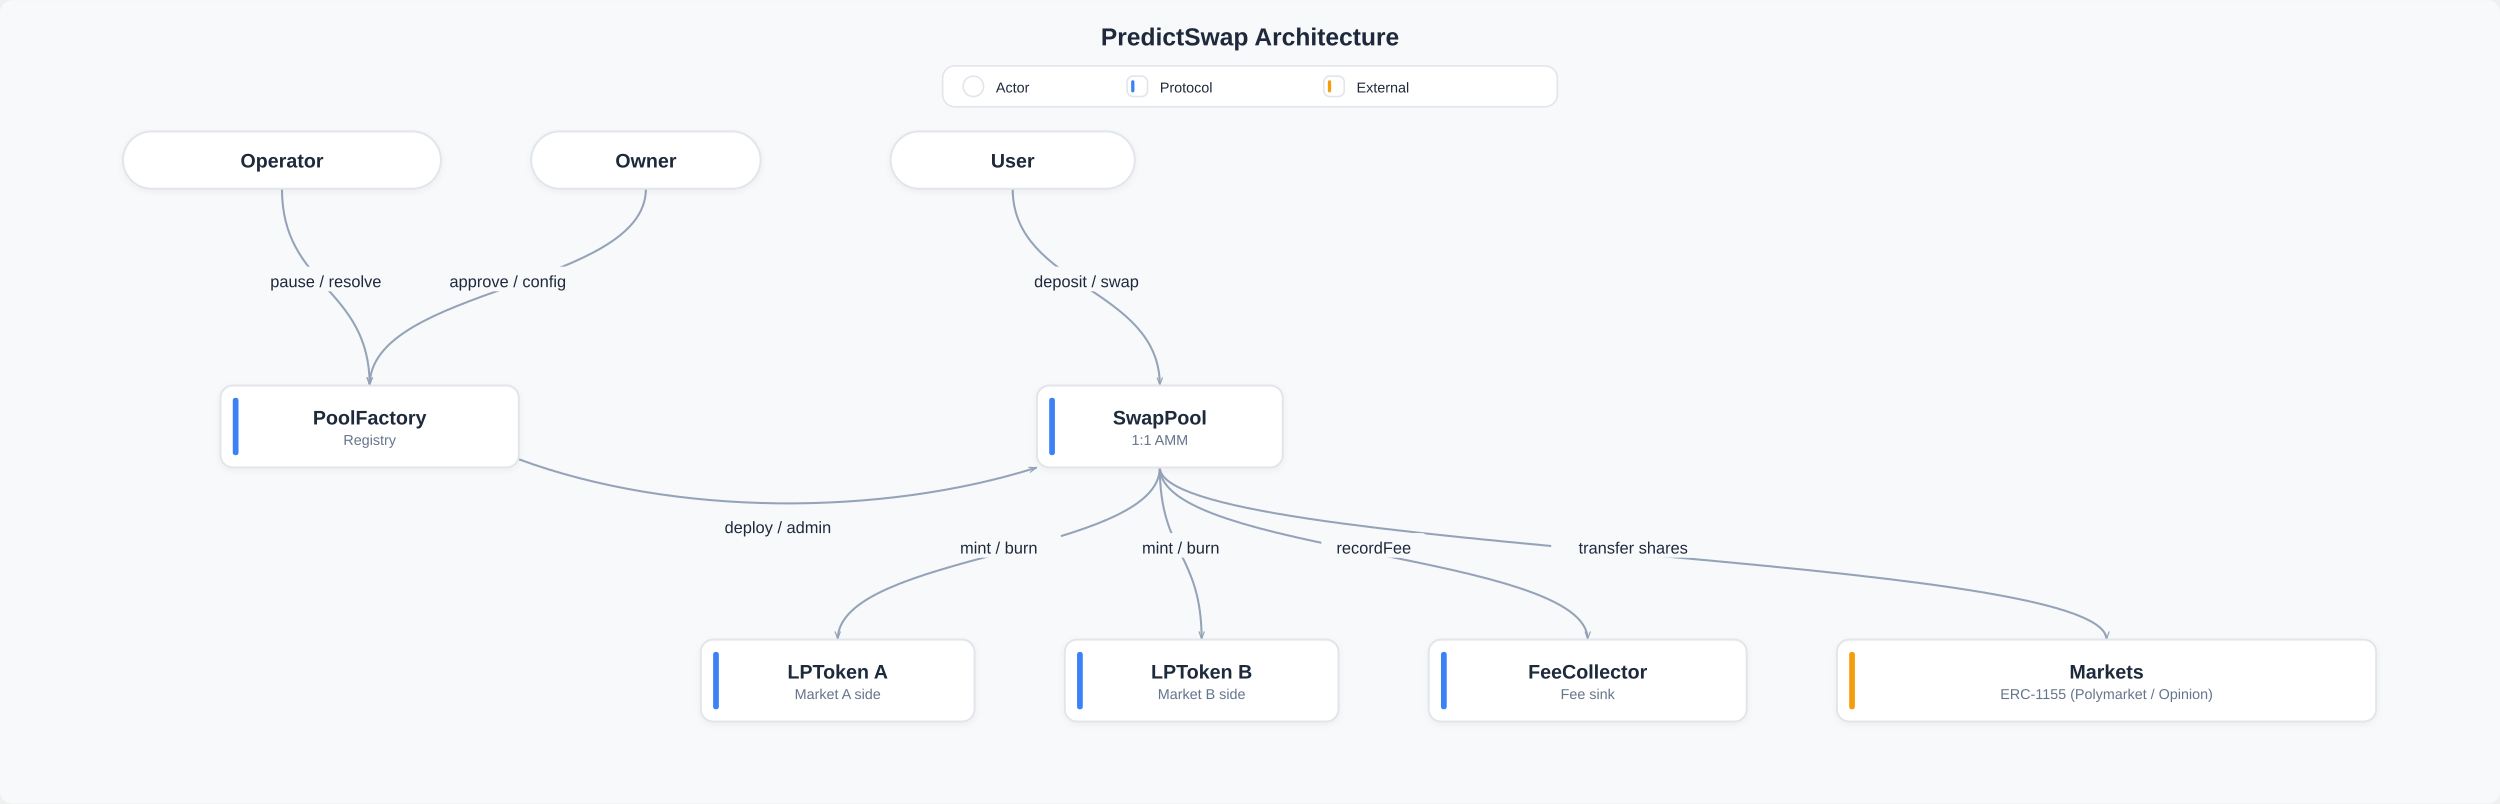
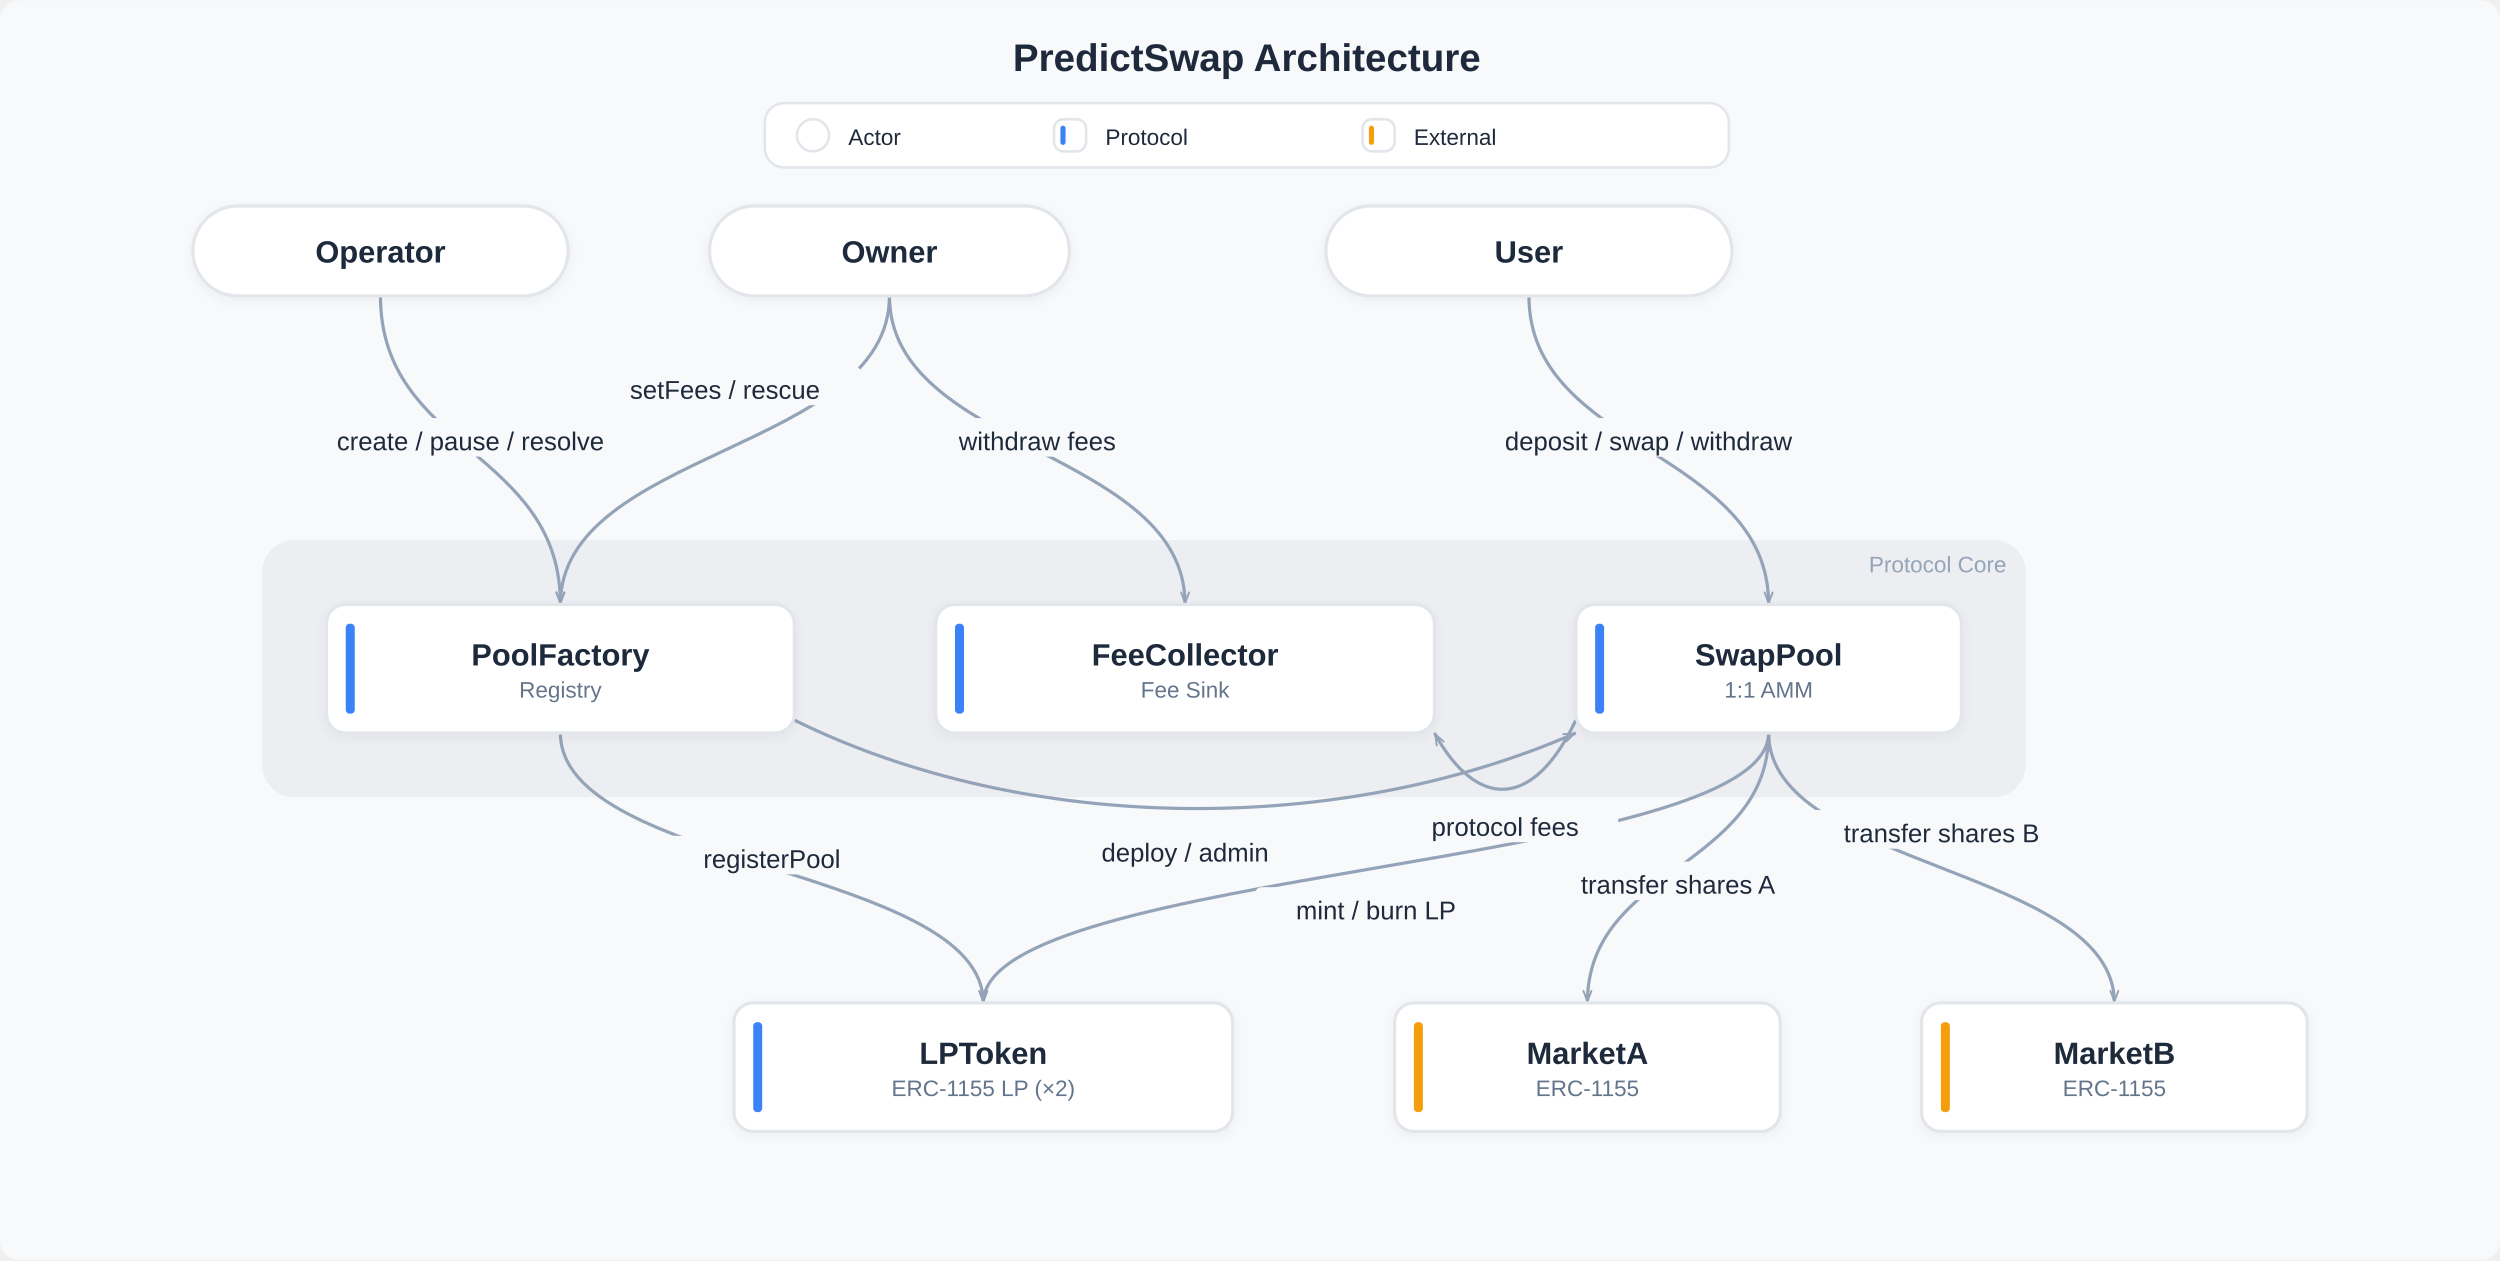
- <svg xmlns="http://www.w3.org/2000/svg" width="1524" height="490" viewBox="0 0 610 196" font-family="Arial, sans-serif">
+ <svg xmlns="http://www.w3.org/2000/svg" width="972" height="490" viewBox="0 0 389 196" font-family="Arial, sans-serif">
  <defs>
    <marker id="ah" viewBox="0 0 8 6" refX="8" refY="3" markerWidth="4" markerHeight="3" orient="auto">
      <path d="M0.5,0.5 L7,3 L0.5,5.5" fill="none" stroke="#94A3B8" stroke-width="1.2" stroke-linejoin="round" stroke-linecap="round" />
    </marker>
    <filter id="shadow" x="-6%" y="-8%" width="112%" height="128%">
      <feDropShadow dx="0" dy="0.5" stdDeviation="0.8" flood-color="#000" flood-opacity="0.05" />
    </filter>
  </defs>
-   <rect width="610" height="196" fill="#F8F9FB" rx="3" />
-   <text x="305" y="11" text-anchor="middle" font-size="6" font-weight="700" fill="#1E293B">PredictSwap Architecture</text>
-   <rect x="230" y="16" width="150" height="10" rx="3" fill="#fff" stroke="#E2E5EA" stroke-width="0.4" />
-   <rect x="235" y="18.5" width="5" height="5" rx="2.5" fill="#fff" stroke="#E2E5EA" stroke-width="0.4" />
-   <text x="243" y="22.5" font-size="3.5" fill="#1E293B">Actor</text>
-   <rect x="275" y="18.5" width="5" height="5" rx="1.5" fill="#fff" stroke="#E2E5EA" stroke-width="0.4" />
-   <rect x="276" y="19.5" width="0.8" height="3" rx="0.4" fill="#3B82F6" />
-   <text x="283" y="22.5" font-size="3.5" fill="#1E293B">Protocol</text>
-   <rect x="323" y="18.5" width="5" height="5" rx="1.5" fill="#fff" stroke="#E2E5EA" stroke-width="0.4" />
-   <rect x="324" y="19.5" width="0.8" height="3" rx="0.4" fill="#F59E0B" />
-   <text x="331" y="22.5" font-size="3.5" fill="#1E293B">External</text>
-   <path d="M68.8,46.0 C68.8,70.0 90.2,70.0 90.2,94.0" fill="none" stroke="#94A3B8" stroke-width="0.5" marker-end="url(#ah)" />
-   <path d="M157.6,46.0 C157.6,70.0 90.2,70.0 90.2,94.0" fill="none" stroke="#94A3B8" stroke-width="0.5" marker-end="url(#ah)" />
-   <path d="M247.1,46.0 C247.1,70.0 283.0,70.0 283.0,94.0" fill="none" stroke="#94A3B8" stroke-width="0.5" marker-end="url(#ah)" />
-   <path d="M126.6,112.0 C164.5,126.0 215.1,126.0 253.0,114.0" fill="none" stroke="#94A3B8" stroke-width="0.5" marker-end="url(#ah)" />
-   <path d="M283.0,114.0 C283.0,135.0 204.4,135.0 204.4,156.0" fill="none" stroke="#94A3B8" stroke-width="0.5" marker-end="url(#ah)" />
-   <path d="M283.0,114.0 C283.0,135.0 293.2,135.0 293.2,156.0" fill="none" stroke="#94A3B8" stroke-width="0.5" marker-end="url(#ah)" />
-   <path d="M283.0,114.0 C283.0,135.0 387.4,135.0 387.4,156.0" fill="none" stroke="#94A3B8" stroke-width="0.5" marker-end="url(#ah)" />
-   <path d="M283.0,114.0 C283.0,135.0 514.0,135.0 514.0,156.0" fill="none" stroke="#94A3B8" stroke-width="0.5" marker-end="url(#ah)" />
+   <rect width="389" height="196" fill="#F8F9FB" rx="3" />
+   <text x="194" y="11" text-anchor="middle" font-size="6" font-weight="700" fill="#1E293B">PredictSwap Architecture</text>
+   <rect x="119" y="16" width="150" height="10" rx="3" fill="#fff" stroke="#E2E5EA" stroke-width="0.4" />
+   <rect x="124" y="18.5" width="5" height="5" rx="2.5" fill="#fff" stroke="#E2E5EA" stroke-width="0.4" />
+   <text x="132" y="22.5" font-size="3.5" fill="#1E293B">Actor</text>
+   <rect x="164" y="18.5" width="5" height="5" rx="1.5" fill="#fff" stroke="#E2E5EA" stroke-width="0.4" />
+   <rect x="165" y="19.5" width="0.8" height="3" rx="0.4" fill="#3B82F6" />
+   <text x="172" y="22.5" font-size="3.5" fill="#1E293B">Protocol</text>
+   <rect x="212" y="18.5" width="5" height="5" rx="1.5" fill="#fff" stroke="#E2E5EA" stroke-width="0.4" />
+   <rect x="213" y="19.5" width="0.8" height="3" rx="0.4" fill="#F59E0B" />
+   <text x="220" y="22.5" font-size="3.5" fill="#1E293B">External</text>
+   <rect x="40.8" y="84.0" width="274.4" height="40.0" rx="5" fill="#EDEEF2" />
+   <text x="312.2" y="89.0" text-anchor="end" font-size="3.5" fill="#94A3B8" font-weight="500">Protocol Core</text>
+   <path d="M59.2,46.0 C59.2,70.0 87.2,70.0 87.2,94.0" fill="none" stroke="#94A3B8" stroke-width="0.5" marker-end="url(#ah)" />
+   <path d="M138.4,46.0 C138.4,70.0 87.2,70.0 87.2,94.0" fill="none" stroke="#94A3B8" stroke-width="0.5" marker-end="url(#ah)" />
+   <path d="M138.4,46.0 C138.4,70.0 184.4,70.0 184.4,94.0" fill="none" stroke="#94A3B8" stroke-width="0.5" marker-end="url(#ah)" />
+   <path d="M237.9,46.0 C237.9,70.0 275.2,70.0 275.2,94.0" fill="none" stroke="#94A3B8" stroke-width="0.5" marker-end="url(#ah)" />
+   <path d="M123.6,112.0 C160.1,130.0 208.7,130.0 245.2,114.0" fill="none" stroke="#94A3B8" stroke-width="0.5" marker-end="url(#ah)" />
+   <path d="M87.2,114.0 C87.2,135.0 153.0,135.0 153.0,156.0" fill="none" stroke="#94A3B8" stroke-width="0.5" marker-end="url(#ah)" />
+   <path d="M245.2,112.0 C238.6,126.0 229.8,126.0 223.2,114.0" fill="none" stroke="#94A3B8" stroke-width="0.5" marker-end="url(#ah)" />
+   <path d="M275.2,114.0 C275.2,135.0 153.0,135.0 153.0,156.0" fill="none" stroke="#94A3B8" stroke-width="0.5" marker-end="url(#ah)" />
+   <path d="M275.2,114.0 C275.2,135.0 247.0,135.0 247.0,156.0" fill="none" stroke="#94A3B8" stroke-width="0.5" marker-end="url(#ah)" />
+   <path d="M275.2,114.0 C275.2,135.0 329.0,135.0 329.0,156.0" fill="none" stroke="#94A3B8" stroke-width="0.5" marker-end="url(#ah)" />
  <g filter="url(#shadow)">
-     <rect x="30.0" y="32.0" width="77.6" height="14" rx="7" fill="#fff" stroke="#E2E5EA" stroke-width="0.5" />
-     <text x="68.8" y="40.8" text-anchor="middle" font-size="4.8" font-weight="600" fill="#1E293B">Operator</text>
+     <rect x="30.0" y="32.0" width="58.4" height="14" rx="7" fill="#fff" stroke="#E2E5EA" stroke-width="0.5" />
+     <text x="59.2" y="40.8" text-anchor="middle" font-size="4.8" font-weight="600" fill="#1E293B">Operator</text>
  </g>
  <g filter="url(#shadow)">
-     <rect x="129.6" y="32.0" width="56.0" height="14" rx="7" fill="#fff" stroke="#E2E5EA" stroke-width="0.5" />
-     <text x="157.6" y="40.8" text-anchor="middle" font-size="4.8" font-weight="600" fill="#1E293B">Owner</text>
+     <rect x="110.4" y="32.0" width="56.0" height="14" rx="7" fill="#fff" stroke="#E2E5EA" stroke-width="0.5" />
+     <text x="138.4" y="40.8" text-anchor="middle" font-size="4.8" font-weight="600" fill="#1E293B">Owner</text>
  </g>
  <g filter="url(#shadow)">
-     <rect x="217.3" y="32.0" width="59.6" height="14" rx="7" fill="#fff" stroke="#E2E5EA" stroke-width="0.5" />
-     <text x="247.1" y="40.8" text-anchor="middle" font-size="4.8" font-weight="600" fill="#1E293B">User</text>
+     <rect x="206.3" y="32.0" width="63.2" height="14" rx="7" fill="#fff" stroke="#E2E5EA" stroke-width="0.5" />
+     <text x="237.9" y="40.8" text-anchor="middle" font-size="4.8" font-weight="600" fill="#1E293B">User</text>
  </g>
  <g filter="url(#shadow)">
-     <rect x="53.8" y="94.0" width="72.8" height="20" rx="3" fill="#fff" stroke="#E2E5EA" stroke-width="0.5" />
-     <rect x="56.8" y="97.0" width="1.4" height="14" rx="0.6" fill="#3B82F6" />
-     <text x="90.2" y="103.5" text-anchor="middle" font-size="4.8" font-weight="600" fill="#1E293B">PoolFactory</text>
-     <text x="90.2" y="108.5" text-anchor="middle" font-size="3.5" fill="#64748B">Registry</text>
+     <rect x="50.8" y="94.0" width="72.8" height="20" rx="3" fill="#fff" stroke="#E2E5EA" stroke-width="0.5" />
+     <rect x="53.8" y="97.0" width="1.4" height="14" rx="0.6" fill="#3B82F6" />
+     <text x="87.2" y="103.5" text-anchor="middle" font-size="4.8" font-weight="600" fill="#1E293B">PoolFactory</text>
+     <text x="87.2" y="108.5" text-anchor="middle" font-size="3.5" fill="#64748B">Registry</text>
  </g>
  <g filter="url(#shadow)">
-     <rect x="253.0" y="94.0" width="60.0" height="20" rx="3" fill="#fff" stroke="#E2E5EA" stroke-width="0.5" />
-     <rect x="256.0" y="97.0" width="1.4" height="14" rx="0.6" fill="#3B82F6" />
-     <text x="283.0" y="103.5" text-anchor="middle" font-size="4.8" font-weight="600" fill="#1E293B">SwapPool</text>
-     <text x="283.0" y="108.5" text-anchor="middle" font-size="3.5" fill="#64748B">1:1 AMM</text>
+     <rect x="245.2" y="94.0" width="60.0" height="20" rx="3" fill="#fff" stroke="#E2E5EA" stroke-width="0.5" />
+     <rect x="248.2" y="97.0" width="1.4" height="14" rx="0.6" fill="#3B82F6" />
+     <text x="275.2" y="103.5" text-anchor="middle" font-size="4.8" font-weight="600" fill="#1E293B">SwapPool</text>
+     <text x="275.2" y="108.5" text-anchor="middle" font-size="3.5" fill="#64748B">1:1 AMM</text>
  </g>
  <g filter="url(#shadow)">
-     <rect x="171.0" y="156.0" width="66.8" height="20" rx="3" fill="#fff" stroke="#E2E5EA" stroke-width="0.5" />
-     <rect x="174.0" y="159.0" width="1.4" height="14" rx="0.6" fill="#3B82F6" />
-     <text x="204.4" y="165.5" text-anchor="middle" font-size="4.8" font-weight="600" fill="#1E293B">LPToken A</text>
-     <text x="204.4" y="170.5" text-anchor="middle" font-size="3.5" fill="#64748B">Market A side</text>
+     <rect x="145.6" y="94.0" width="77.6" height="20" rx="3" fill="#fff" stroke="#E2E5EA" stroke-width="0.5" />
+     <rect x="148.6" y="97.0" width="1.4" height="14" rx="0.6" fill="#3B82F6" />
+     <text x="184.4" y="103.5" text-anchor="middle" font-size="4.8" font-weight="600" fill="#1E293B">FeeCollector</text>
+     <text x="184.4" y="108.5" text-anchor="middle" font-size="3.5" fill="#64748B">Fee Sink</text>
  </g>
  <g filter="url(#shadow)">
-     <rect x="259.8" y="156.0" width="66.8" height="20" rx="3" fill="#fff" stroke="#E2E5EA" stroke-width="0.5" />
-     <rect x="262.8" y="159.0" width="1.4" height="14" rx="0.6" fill="#3B82F6" />
-     <text x="293.2" y="165.5" text-anchor="middle" font-size="4.8" font-weight="600" fill="#1E293B">LPToken B</text>
-     <text x="293.2" y="170.5" text-anchor="middle" font-size="3.5" fill="#64748B">Market B side</text>
+     <rect x="114.2" y="156.0" width="77.6" height="20" rx="3" fill="#fff" stroke="#E2E5EA" stroke-width="0.5" />
+     <rect x="117.2" y="159.0" width="1.4" height="14" rx="0.6" fill="#3B82F6" />
+     <text x="153.0" y="165.5" text-anchor="middle" font-size="4.8" font-weight="600" fill="#1E293B">LPToken</text>
+     <text x="153.0" y="170.5" text-anchor="middle" font-size="3.5" fill="#64748B">ERC-1155 LP (×2)</text>
  </g>
  <g filter="url(#shadow)">
-     <rect x="348.6" y="156.0" width="77.6" height="20" rx="3" fill="#fff" stroke="#E2E5EA" stroke-width="0.5" />
-     <rect x="351.6" y="159.0" width="1.4" height="14" rx="0.6" fill="#3B82F6" />
-     <text x="387.4" y="165.5" text-anchor="middle" font-size="4.8" font-weight="600" fill="#1E293B">FeeCollector</text>
-     <text x="387.4" y="170.5" text-anchor="middle" font-size="3.5" fill="#64748B">Fee sink</text>
+     <rect x="217.0" y="156.0" width="60.0" height="20" rx="3" fill="#fff" stroke="#E2E5EA" stroke-width="0.5" />
+     <rect x="220.0" y="159.0" width="1.4" height="14" rx="0.6" fill="#F59E0B" />
+     <text x="247.0" y="165.5" text-anchor="middle" font-size="4.8" font-weight="600" fill="#1E293B">MarketA</text>
+     <text x="247.0" y="170.5" text-anchor="middle" font-size="3.5" fill="#64748B">ERC-1155</text>
  </g>
  <g filter="url(#shadow)">
-     <rect x="448.2" y="156.0" width="131.6" height="20" rx="3" fill="#fff" stroke="#E2E5EA" stroke-width="0.5" />
-     <rect x="451.2" y="159.0" width="1.4" height="14" rx="0.6" fill="#F59E0B" />
-     <text x="514.0" y="165.5" text-anchor="middle" font-size="4.8" font-weight="600" fill="#1E293B">Markets</text>
-     <text x="514.0" y="170.5" text-anchor="middle" font-size="3.5" fill="#64748B">ERC-1155 (Polymarket / Opinion)</text>
+     <rect x="299.0" y="156.0" width="60.0" height="20" rx="3" fill="#fff" stroke="#E2E5EA" stroke-width="0.5" />
+     <rect x="302.0" y="159.0" width="1.4" height="14" rx="0.6" fill="#F59E0B" />
+     <text x="329.0" y="165.5" text-anchor="middle" font-size="4.8" font-weight="600" fill="#1E293B">MarketB</text>
+     <text x="329.0" y="170.5" text-anchor="middle" font-size="3.5" fill="#64748B">ERC-1155</text>
  </g>
-   <rect x="59.5" y="65.0" width="40.0" height="6.0" rx="1" fill="#F8F9FB" />
-   <text x="79.5" y="70.0" font-size="4" fill="#1E293B" font-weight="500" text-anchor="middle">pause / resolve</text>
-   <rect x="102.7" y="65.0" width="42.4" height="6.0" rx="1" fill="#F8F9FB" />
-   <text x="123.9" y="70.0" font-size="4" fill="#1E293B" font-weight="500" text-anchor="middle">approve / config</text>
-   <rect x="246.3" y="65.0" width="37.6" height="6.0" rx="1" fill="#F8F9FB" />
-   <text x="265.1" y="70.0" font-size="4" fill="#1E293B" font-weight="500" text-anchor="middle">deposit / swap</text>
-   <rect x="171.0" y="125.0" width="37.6" height="6.0" rx="1" fill="#F8F9FB" />
-   <text x="189.8" y="130.0" font-size="4" fill="#1E293B" font-weight="500" text-anchor="middle">deploy / admin</text>
-   <rect x="228.5" y="130.0" width="30.4" height="6.0" rx="1" fill="#F8F9FB" />
-   <text x="243.7" y="135.0" font-size="4" fill="#1E293B" font-weight="500" text-anchor="middle">mint / burn</text>
-   <rect x="272.9" y="130.0" width="30.4" height="6.0" rx="1" fill="#F8F9FB" />
-   <text x="288.1" y="135.0" font-size="4" fill="#1E293B" font-weight="500" text-anchor="middle">mint / burn</text>
-   <rect x="322.4" y="130.0" width="25.6" height="6.0" rx="1" fill="#F8F9FB" />
-   <text x="335.2" y="135.0" font-size="4" fill="#1E293B" font-weight="500" text-anchor="middle">recordFee</text>
-   <rect x="378.5" y="130.0" width="40.0" height="6.0" rx="1" fill="#F8F9FB" />
-   <text x="398.5" y="135.0" font-size="4" fill="#1E293B" font-weight="500" text-anchor="middle">transfer shares</text>
+   <rect x="42.4" y="65.0" width="61.6" height="6.0" rx="1" fill="#F8F9FB" />
+   <text x="73.2" y="70.0" font-size="4" fill="#1E293B" font-weight="500" text-anchor="middle">create / pause / resolve</text>
+   <rect x="91.6" y="57.0" width="42.4" height="6.0" rx="1" fill="#F8F9FB" />
+   <text x="112.8" y="62.0" font-size="4" fill="#1E293B" font-weight="500" text-anchor="middle">setFees / rescue</text>
+   <rect x="143.8" y="65.0" width="35.2" height="6.0" rx="1" fill="#F8F9FB" />
+   <text x="161.4" y="70.0" font-size="4" fill="#1E293B" font-weight="500" text-anchor="middle">withdraw fees</text>
+   <rect x="224.5" y="65.0" width="64.0" height="6.0" rx="1" fill="#F8F9FB" />
+   <text x="256.5" y="70.0" font-size="4" fill="#1E293B" font-weight="500" text-anchor="middle">deposit / swap / withdraw</text>
+   <rect x="165.6" y="129.0" width="37.6" height="6.0" rx="1" fill="#F8F9FB" />
+   <text x="184.4" y="134.0" font-size="4" fill="#1E293B" font-weight="500" text-anchor="middle">deploy / admin</text>
+   <rect x="103.7" y="130.0" width="32.8" height="6.0" rx="1" fill="#F8F9FB" />
+   <text x="120.1" y="135.0" font-size="4" fill="#1E293B" font-weight="500" text-anchor="middle">registerPool</text>
+   <rect x="216.6" y="125.0" width="35.2" height="6.0" rx="1" fill="#F8F9FB" />
+   <text x="234.2" y="130.0" font-size="4" fill="#1E293B" font-weight="500" text-anchor="middle">protocol fees</text>
+   <rect x="195.3" y="138.0" width="37.6" height="6.0" rx="1" fill="#F8F9FB" />
+   <text x="214.1" y="143.0" font-size="4" fill="#1E293B" font-weight="500" text-anchor="middle">mint / burn LP</text>
+   <rect x="238.7" y="134.0" width="44.8" height="6.0" rx="1" fill="#F8F9FB" />
+   <text x="261.1" y="139.0" font-size="4" fill="#1E293B" font-weight="500" text-anchor="middle">transfer shares A</text>
+   <rect x="279.7" y="126.0" width="44.8" height="6.0" rx="1" fill="#F8F9FB" />
+   <text x="302.1" y="131.0" font-size="4" fill="#1E293B" font-weight="500" text-anchor="middle">transfer shares B</text>
</svg>
